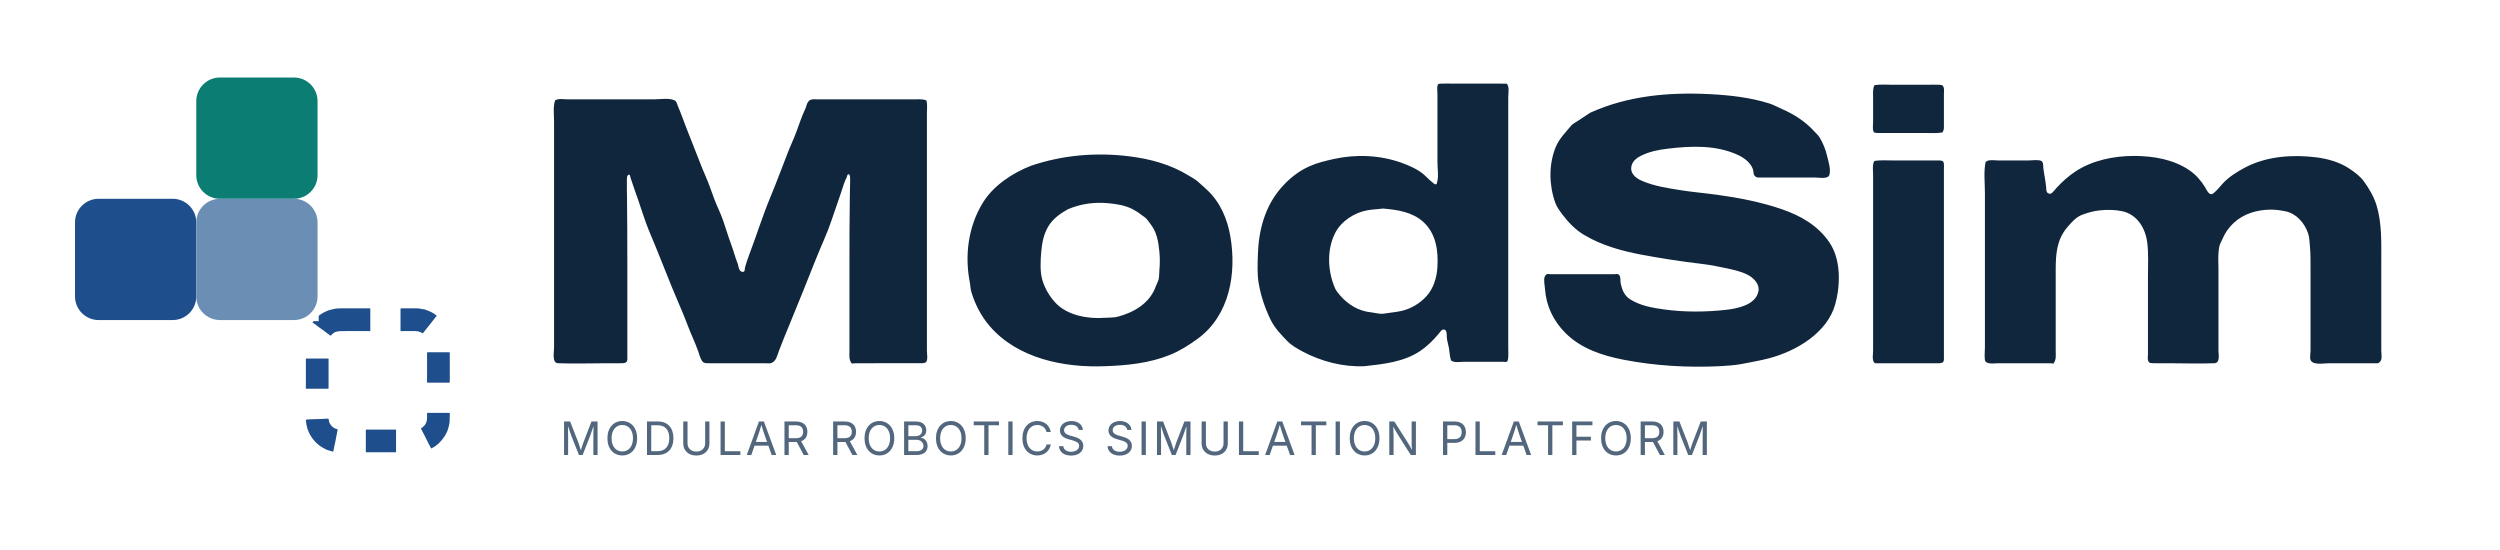
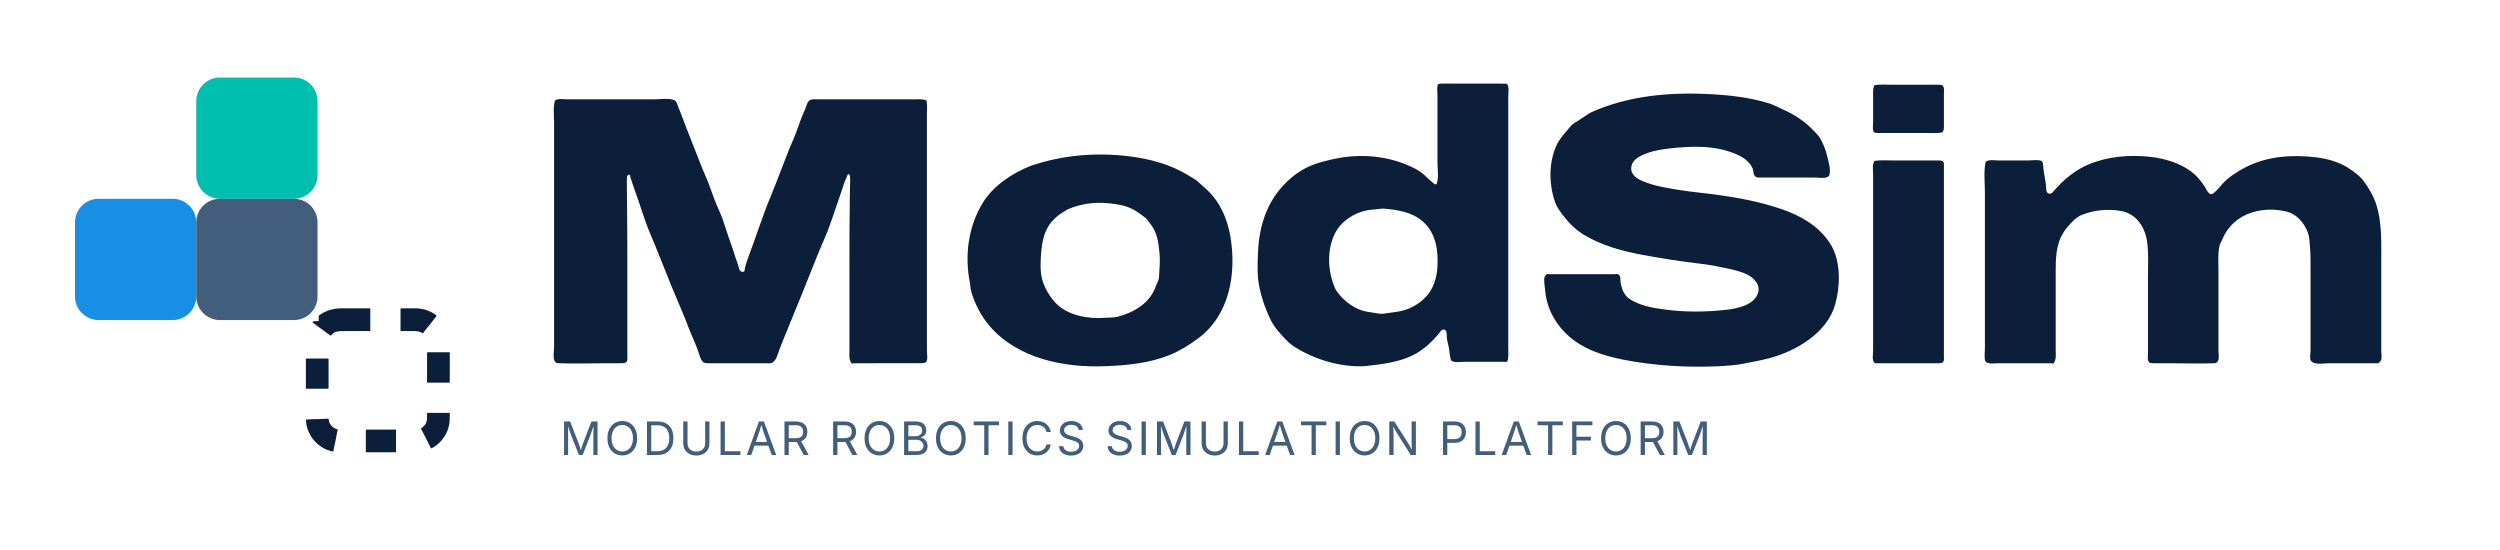
<svg xmlns="http://www.w3.org/2000/svg" width="1000" height="220" viewBox="0 0 1000 220" role="img">
  <g transform="translate(30 31) scale(0.197) translate(-142.75 -142.75)">
-     <rect x="389" y="142.75" width="246.25" height="246.25" rx="48" fill="#0B7D73" />
-     <rect x="142.75" y="389" width="246.25" height="246.25" rx="48" fill="#1E4E8C" />
-     <rect x="389" y="389" width="246.25" height="246.25" rx="48" fill="#6B8FB4" />
-     <path fill="#1E4E8C" fill-rule="evenodd" d="M 662 667.051 C 660.814 666.035 659.285 665.284 658 664.368 C 655.647 662.69 653.43 660.847 651 659.272 C 650.285 658.809 649.692 658.128 649 657.628 C 644.681 654.505 640.435 651.255 636 648.312 C 635.286 647.838 634.704 647.141 634 646.653 C 631.621 645.004 629.311 643.312 627 641.575 C 626.69 641.342 625.156 640.353 625.069 640 C 624.935 639.464 626.474 637.693 627 637.525 C 627.103 637.492 628.896 637.5 629 637.5 C 631 637.5 633 637.5 635 637.5 C 635.655 637.5 637.202 637.894 637.5 637 C 637.711 636.368 637.5 635.667 637.5 635 C 637.5 633 637.5 631 637.5 629 C 637.5 628.972 637.498 627.028 637.506 627 C 637.677 626.44 638.583 625.853 639 625.505 C 639.976 624.69 640.93 624.022 642 623.349 C 645.541 621.12 649.095 618.941 653 617.469 C 654.364 616.954 655.647 616.139 657 615.662 C 658.629 615.089 660.344 614.786 662 614.319 C 665.606 613.303 669.259 612.484 673 611.97 C 678.272 611.246 683.693 611.5 689 611.5 C 697 611.5 705 611.5 713 611.5 C 720.333 611.5 727.667 611.5 735 611.5 C 736.667 611.5 738.333 611.5 740 611.5 C 740.865 611.5 741.705 611.353 742.352 612 C 742.352 623.667 742.352 635.333 742.352 647 C 742.352 649.667 742.352 652.333 742.352 655 C 742.352 655.581 742.7 657.124 742 657.471 C 740.713 658.11 738.403 657.671 737 657.671 C 732.667 657.671 728.333 657.671 724 657.671 C 713.667 657.671 703.333 657.671 693 657.671 C 685.557 657.671 678.103 657.179 671 659.64 C 669.449 660.177 668.328 661.464 667 662.342 C 665.83 663.115 666.086 662.801 665 663.706 C 664.289 664.298 663.782 665.27 663.229 666 C 662.904 666.428 662.372 666.679 662 667.051 Z M 849 662.291 C 847.842 661.916 847.052 661.143 846 660.648 C 844.428 659.909 842.698 659.041 841 658.621 C 834.538 657.024 827.613 657.671 821 657.671 C 817 657.671 813 657.671 809 657.671 C 807.532 657.671 805.341 658.083 804 657.383 C 803.514 657.13 803.713 656.331 803.713 656 C 803.713 654.333 803.713 652.667 803.713 651 C 803.713 644.333 803.713 637.667 803.713 631 C 803.713 626.333 803.713 621.667 803.713 617 C 803.713 615.667 803.709 614.333 803.713 613 C 803.717 611.871 803.485 612.234 804 611.719 C 805.936 611.295 808.02 611.5 810 611.5 C 813.667 611.5 817.333 611.5 821 611.5 C 825 611.5 829 611.5 833 611.5 C 835.634 611.5 838.383 611.394 841 611.728 C 844.016 612.113 847.031 612.629 850 613.25 C 851.007 613.461 852.015 613.469 853 613.796 C 856.034 614.806 859.037 615.938 862 617.135 C 865.176 618.418 867.999 620.235 871 621.816 C 871.72 622.196 872.311 622.862 873 623.281 C 874.059 623.925 874.985 624.634 876 625.352 C 876.323 625.581 876.833 625.639 876.995 626 C 877.245 626.557 876.224 627.791 876 628.092 C 874.251 630.438 872.4 632.76 870.521 635 C 868.356 637.581 866.351 640.31 864.321 643 C 861.231 647.097 857.758 650.907 854.66 655 C 853.386 656.683 851.941 658.292 850.711 660 C 850.142 660.789 849.696 661.595 849 662.291 Z M 903 762.338 C 892.667 762.338 882.333 762.338 872 762.338 C 869 762.338 866 762.338 863 762.338 C 861.439 762.338 859.516 762.637 858 762.216 C 857.273 762.014 857.587 759.53 857.587 759 C 857.587 755.333 857.587 751.667 857.587 748 C 857.587 736.333 857.587 724.667 857.587 713 C 857.587 710 857.587 707 857.587 704 C 857.587 703.081 857.291 701.493 858 700.784 C 861.915 700.308 866.055 700.662 870 700.662 C 877.667 700.662 885.333 700.662 893 700.662 C 895.667 700.662 898.333 700.662 901 700.662 C 901.583 700.662 903.118 700.321 903.484 701 C 904.054 702.056 903.722 703.846 903.722 705 C 903.722 708 903.722 711 903.722 714 C 903.722 725.333 903.722 736.667 903.722 748 C 903.722 751.667 903.722 755.333 903.722 759 C 903.722 760.149 904.049 761.606 903 762.338 Z M 657 774.671 C 646.333 774.671 635.667 774.671 625 774.671 C 622 774.671 619 774.671 616 774.671 C 615 774.671 614 774.671 613 774.671 C 612.667 774.671 612.304 774.807 612 774.671 C 611.034 774.239 611.5 771.813 611.5 771 C 611.5 767.667 611.5 764.333 611.5 761 C 611.5 749.333 611.5 737.667 611.5 726 C 611.5 723 611.5 720 611.5 717 C 611.5 715.702 611.208 714.392 612 713.329 C 622.667 713.329 633.333 713.329 644 713.329 C 647 713.329 650 713.329 653 713.329 C 654 713.329 655 713.329 656 713.329 C 656.333 713.329 656.693 713.199 657 713.329 C 658.084 713.786 657.593 716.099 657.593 717 C 657.593 720.333 657.593 723.667 657.593 727 C 657.593 738.667 657.593 750.333 657.593 762 C 657.593 765 657.593 768 657.593 771 C 657.593 772.348 657.917 773.632 657 774.671 Z M 868 895.044 C 867.902 895.095 866.18 896.032 866 895.97 C 865.634 895.844 865.575 895.323 865.362 895 C 864.527 893.732 863.947 892.371 863.324 891 C 862.854 889.967 862.08 889.038 861.614 888 C 859.94 884.272 857.887 880.731 856.173 877 C 853.847 871.934 850.969 867.023 848.474 862 C 847.807 860.658 847.095 859.346 846.443 858 C 846.146 857.388 845.574 856.68 845.447 856 C 845.138 854.361 847.429 853.87 848.442 853 C 851.141 850.68 853.642 848.282 855.135 845 C 856.919 841.079 857.587 837.303 857.587 833 C 857.587 831 857.587 829 857.587 827 C 857.587 826.013 857.46 824.955 857.784 824 C 857.978 823.428 859.594 823.662 860 823.662 C 863 823.662 866 823.662 869 823.662 C 880.333 823.662 891.667 823.662 903 823.662 C 904.193 824.495 903.722 826.691 903.722 828 C 903.722 832.675 903.619 837.331 903.379 842 C 903.219 845.088 902.279 847.993 901.662 851 C 900.23 857.983 897.167 864.89 893.436 871 C 892.364 872.755 890.834 874.262 889.745 876 C 888.328 878.262 886.521 880.057 884.688 882 C 883.763 882.981 882.888 884.099 881.888 885 C 879.382 887.259 876.756 889.548 874 891.481 C 873.067 892.136 871.995 892.828 871 893.352 C 870.051 893.852 868.803 894.304 868 895.044 Z M 667 902.319 C 665.042 902.244 662.861 901.423 661 900.82 C 659.353 900.287 657.643 899.949 656 899.404 C 654.335 898.852 652.611 898.053 651 897.362 C 650.62 897.199 650.374 896.806 650 896.631 C 634.878 889.523 622.245 875.562 616.281 860 C 615.773 858.675 615.149 857.357 614.707 856 C 614.066 854.032 613.802 851.99 613.281 850 C 613.071 849.199 612.821 848.849 612.667 848 C 612.428 846.676 612.404 845.327 612.15 844 C 611.897 842.672 611.756 841.351 611.667 840 C 611.598 838.948 611.369 838.259 612 837.386 C 621.936 836.257 632.026 836.696 642 836.157 C 645.669 835.958 649.326 835.715 653 835.607 C 654.14 835.574 655.909 835.202 657 835.512 C 658.076 835.817 657.925 838.035 658.135 839 C 658.507 840.706 658.881 842.385 659.553 844 C 660.294 845.779 661.564 847.422 662.681 849 C 664.019 850.891 666.081 852.466 668 853.676 C 668.776 854.166 667.936 853.902 669 854.456 C 670.138 855.048 671.401 855.391 672.525 856 C 673.353 856.449 676.125 856.52 676.125 858 C 676.125 858.557 675.688 859.455 675.603 860 C 675.134 863.025 674.518 866.028 673.8 869 C 673.167 871.618 672.836 874.35 672.358 877 C 671.756 880.342 670.961 883.651 670.362 887 C 670.179 888.026 669.777 888.968 669.614 890 C 669.134 893.023 668.54 896.03 667.816 899 C 667.571 900.005 667.744 901.576 667 902.319 Z M 794 903.671 C 780 903.671 766 903.671 752 903.671 C 747.667 903.671 743.333 903.671 739 903.671 C 737.667 903.671 736.333 903.671 735 903.671 C 734.667 903.671 734.311 903.791 734 903.671 C 732.842 903.224 733.267 901.928 733.267 901 C 733.267 898.333 733.261 895.667 733.261 893 C 733.261 885.333 733.261 877.667 733.261 870 C 733.261 867.667 733.261 865.333 733.261 863 C 733.261 861.329 733.107 859.627 733.508 858 C 734.441 857.36 735.888 857.662 737 857.662 C 740 857.662 743 857.662 746 857.662 C 757.667 857.662 769.333 857.662 781 857.662 C 784.333 857.662 787.667 857.662 791 857.662 C 791.682 857.662 794.071 857.248 794.434 858 C 794.845 858.854 794.644 860.09 794.644 861 C 794.644 863.333 794.644 865.667 794.644 868 C 794.644 876.333 794.644 884.667 794.644 893 C 794.644 895.333 794.644 897.667 794.644 900 C 794.644 901.38 794.986 902.644 794 903.671 Z" />
+     <rect x="389" y="142.75" width="246.25" height="246.25" rx="48" fill="#00BFAF" />
+     <rect x="142.75" y="389" width="246.25" height="246.25" rx="48" fill="#188FE5" />
+     <rect x="389" y="389" width="246.25" height="246.25" rx="48" fill="#425E7C" />
+     <path fill="#0B1E3A" fill-rule="evenodd" d="M 662 667.051 C 660.814 666.035 659.285 665.284 658 664.368 C 655.647 662.69 653.43 660.847 651 659.272 C 650.285 658.809 649.692 658.128 649 657.628 C 644.681 654.505 640.435 651.255 636 648.312 C 635.286 647.838 634.704 647.141 634 646.653 C 631.621 645.004 629.311 643.312 627 641.575 C 626.69 641.342 625.156 640.353 625.069 640 C 624.935 639.464 626.474 637.693 627 637.525 C 627.103 637.492 628.896 637.5 629 637.5 C 631 637.5 633 637.5 635 637.5 C 635.655 637.5 637.202 637.894 637.5 637 C 637.711 636.368 637.5 635.667 637.5 635 C 637.5 633 637.5 631 637.5 629 C 637.5 628.972 637.498 627.028 637.506 627 C 637.677 626.44 638.583 625.853 639 625.505 C 639.976 624.69 640.93 624.022 642 623.349 C 645.541 621.12 649.095 618.941 653 617.469 C 654.364 616.954 655.647 616.139 657 615.662 C 658.629 615.089 660.344 614.786 662 614.319 C 665.606 613.303 669.259 612.484 673 611.97 C 678.272 611.246 683.693 611.5 689 611.5 C 697 611.5 705 611.5 713 611.5 C 720.333 611.5 727.667 611.5 735 611.5 C 736.667 611.5 738.333 611.5 740 611.5 C 740.865 611.5 741.705 611.353 742.352 612 C 742.352 623.667 742.352 635.333 742.352 647 C 742.352 649.667 742.352 652.333 742.352 655 C 742.352 655.581 742.7 657.124 742 657.471 C 740.713 658.11 738.403 657.671 737 657.671 C 732.667 657.671 728.333 657.671 724 657.671 C 713.667 657.671 703.333 657.671 693 657.671 C 685.557 657.671 678.103 657.179 671 659.64 C 669.449 660.177 668.328 661.464 667 662.342 C 665.83 663.115 666.086 662.801 665 663.706 C 664.289 664.298 663.782 665.27 663.229 666 C 662.904 666.428 662.372 666.679 662 667.051 Z M 849 662.291 C 847.842 661.916 847.052 661.143 846 660.648 C 844.428 659.909 842.698 659.041 841 658.621 C 834.538 657.024 827.613 657.671 821 657.671 C 817 657.671 813 657.671 809 657.671 C 807.532 657.671 805.341 658.083 804 657.383 C 803.514 657.13 803.713 656.331 803.713 656 C 803.713 654.333 803.713 652.667 803.713 651 C 803.713 644.333 803.713 637.667 803.713 631 C 803.713 626.333 803.713 621.667 803.713 617 C 803.713 615.667 803.709 614.333 803.713 613 C 803.717 611.871 803.485 612.234 804 611.719 C 805.936 611.295 808.02 611.5 810 611.5 C 813.667 611.5 817.333 611.5 821 611.5 C 825 611.5 829 611.5 833 611.5 C 835.634 611.5 838.383 611.394 841 611.728 C 844.016 612.113 847.031 612.629 850 613.25 C 851.007 613.461 852.015 613.469 853 613.796 C 856.034 614.806 859.037 615.938 862 617.135 C 865.176 618.418 867.999 620.235 871 621.816 C 871.72 622.196 872.311 622.862 873 623.281 C 874.059 623.925 874.985 624.634 876 625.352 C 876.323 625.581 876.833 625.639 876.995 626 C 877.245 626.557 876.224 627.791 876 628.092 C 874.251 630.438 872.4 632.76 870.521 635 C 868.356 637.581 866.351 640.31 864.321 643 C 861.231 647.097 857.758 650.907 854.66 655 C 853.386 656.683 851.941 658.292 850.711 660 C 850.142 660.789 849.696 661.595 849 662.291 Z M 903 762.338 C 892.667 762.338 882.333 762.338 872 762.338 C 869 762.338 866 762.338 863 762.338 C 861.439 762.338 859.516 762.637 858 762.216 C 857.273 762.014 857.587 759.53 857.587 759 C 857.587 755.333 857.587 751.667 857.587 748 C 857.587 736.333 857.587 724.667 857.587 713 C 857.587 710 857.587 707 857.587 704 C 857.587 703.081 857.291 701.493 858 700.784 C 861.915 700.308 866.055 700.662 870 700.662 C 877.667 700.662 885.333 700.662 893 700.662 C 895.667 700.662 898.333 700.662 901 700.662 C 901.583 700.662 903.118 700.321 903.484 701 C 904.054 702.056 903.722 703.846 903.722 705 C 903.722 708 903.722 711 903.722 714 C 903.722 725.333 903.722 736.667 903.722 748 C 903.722 751.667 903.722 755.333 903.722 759 C 903.722 760.149 904.049 761.606 903 762.338 Z M 657 774.671 C 646.333 774.671 635.667 774.671 625 774.671 C 622 774.671 619 774.671 616 774.671 C 615 774.671 614 774.671 613 774.671 C 612.667 774.671 612.304 774.807 612 774.671 C 611.034 774.239 611.5 771.813 611.5 771 C 611.5 767.667 611.5 764.333 611.5 761 C 611.5 749.333 611.5 737.667 611.5 726 C 611.5 723 611.5 720 611.5 717 C 611.5 715.702 611.208 714.392 612 713.329 C 622.667 713.329 633.333 713.329 644 713.329 C 647 713.329 650 713.329 653 713.329 C 654 713.329 655 713.329 656 713.329 C 656.333 713.329 656.693 713.199 657 713.329 C 658.084 713.786 657.593 716.099 657.593 717 C 657.593 720.333 657.593 723.667 657.593 727 C 657.593 738.667 657.593 750.333 657.593 762 C 657.593 765 657.593 768 657.593 771 C 657.593 772.348 657.917 773.632 657 774.671 Z M 868 895.044 C 867.902 895.095 866.18 896.032 866 895.97 C 865.634 895.844 865.575 895.323 865.362 895 C 864.527 893.732 863.947 892.371 863.324 891 C 862.854 889.967 862.08 889.038 861.614 888 C 859.94 884.272 857.887 880.731 856.173 877 C 853.847 871.934 850.969 867.023 848.474 862 C 847.807 860.658 847.095 859.346 846.443 858 C 846.146 857.388 845.574 856.68 845.447 856 C 845.138 854.361 847.429 853.87 848.442 853 C 851.141 850.68 853.642 848.282 855.135 845 C 856.919 841.079 857.587 837.303 857.587 833 C 857.587 831 857.587 829 857.587 827 C 857.587 826.013 857.46 824.955 857.784 824 C 857.978 823.428 859.594 823.662 860 823.662 C 863 823.662 866 823.662 869 823.662 C 880.333 823.662 891.667 823.662 903 823.662 C 904.193 824.495 903.722 826.691 903.722 828 C 903.722 832.675 903.619 837.331 903.379 842 C 903.219 845.088 902.279 847.993 901.662 851 C 900.23 857.983 897.167 864.89 893.436 871 C 892.364 872.755 890.834 874.262 889.745 876 C 888.328 878.262 886.521 880.057 884.688 882 C 883.763 882.981 882.888 884.099 881.888 885 C 879.382 887.259 876.756 889.548 874 891.481 C 873.067 892.136 871.995 892.828 871 893.352 C 870.051 893.852 868.803 894.304 868 895.044 Z M 667 902.319 C 665.042 902.244 662.861 901.423 661 900.82 C 659.353 900.287 657.643 899.949 656 899.404 C 654.335 898.852 652.611 898.053 651 897.362 C 650.62 897.199 650.374 896.806 650 896.631 C 634.878 889.523 622.245 875.562 616.281 860 C 615.773 858.675 615.149 857.357 614.707 856 C 614.066 854.032 613.802 851.99 613.281 850 C 613.071 849.199 612.821 848.849 612.667 848 C 612.428 846.676 612.404 845.327 612.15 844 C 611.897 842.672 611.756 841.351 611.667 840 C 611.598 838.948 611.369 838.259 612 837.386 C 621.936 836.257 632.026 836.696 642 836.157 C 645.669 835.958 649.326 835.715 653 835.607 C 654.14 835.574 655.909 835.202 657 835.512 C 658.076 835.817 657.925 838.035 658.135 839 C 658.507 840.706 658.881 842.385 659.553 844 C 660.294 845.779 661.564 847.422 662.681 849 C 664.019 850.891 666.081 852.466 668 853.676 C 668.776 854.166 667.936 853.902 669 854.456 C 670.138 855.048 671.401 855.391 672.525 856 C 673.353 856.449 676.125 856.52 676.125 858 C 676.125 858.557 675.688 859.455 675.603 860 C 675.134 863.025 674.518 866.028 673.8 869 C 673.167 871.618 672.836 874.35 672.358 877 C 671.756 880.342 670.961 883.651 670.362 887 C 670.179 888.026 669.777 888.968 669.614 890 C 669.134 893.023 668.54 896.03 667.816 899 C 667.571 900.005 667.744 901.576 667 902.319 Z M 794 903.671 C 780 903.671 766 903.671 752 903.671 C 747.667 903.671 743.333 903.671 739 903.671 C 737.667 903.671 736.333 903.671 735 903.671 C 734.667 903.671 734.311 903.791 734 903.671 C 732.842 903.224 733.267 901.928 733.267 901 C 733.267 898.333 733.261 895.667 733.261 893 C 733.261 885.333 733.261 877.667 733.261 870 C 733.261 867.667 733.261 865.333 733.261 863 C 733.261 861.329 733.107 859.627 733.508 858 C 734.441 857.36 735.888 857.662 737 857.662 C 740 857.662 743 857.662 746 857.662 C 757.667 857.662 769.333 857.662 781 857.662 C 784.333 857.662 787.667 857.662 791 857.662 C 791.682 857.662 794.071 857.248 794.434 858 C 794.845 858.854 794.644 860.09 794.644 861 C 794.644 863.333 794.644 865.667 794.644 868 C 794.644 876.333 794.644 884.667 794.644 893 C 794.644 895.333 794.644 897.667 794.644 900 C 794.644 901.38 794.986 902.644 794 903.671 Z" />
  </g>
  <g transform="translate(222 34) scale(1.236)">
-     <path fill="#10263C" fill-rule="evenodd" d="M 262 91.002 C 255.184 91.332 247.999 89.477 242 86.283 C 240.259 85.356 238.396 84.308 237 82.88 C 235.023 80.857 232.853 78.571 231.604 76 C 229.738 72.158 228.413 68.238 227.704 64 C 227.219 61.104 227.382 57.925 227.467 55 C 227.7 47.066 229.692 39.371 235 33.274 C 237.531 30.367 240.471 27.978 244 26.369 C 246.581 25.193 249.249 24.573 252 23.956 C 259.22 22.335 267.011 22.675 274 25.185 C 276.485 26.078 279.183 27.265 281.207 29 C 282.151 29.809 283.01 30.805 284 31.549 C 284.312 31.784 284.609 32.161 285 32.161 C 285.433 32.161 285.493 31.424 285.583 31 C 285.965 29.187 285.583 26.859 285.583 25 C 285.583 19.333 285.583 13.667 285.583 8 C 285.583 6.333 285.583 4.667 285.583 3 C 285.583 2.11 285.384 0.858 285.651 0 C 285.814 -0.523 286.715 -0.431 287 -0.446 C 288.324 -0.516 289.673 -0.446 291 -0.446 C 296.666 -0.446 302.334 -0.483 308 -0.438 C 308.948 0.504 308.494 2.709 308.494 4 C 308.494 8.333 308.494 12.667 308.494 17 C 308.494 34.667 308.469 52.333 308.494 70 C 308.501 75 308.494 80 308.494 85 C 308.494 85.989 308.567 87.013 308.503 88 C 308.487 88.234 308.445 89.386 308 89.575 C 307.693 89.706 307.333 89.58 307 89.581 C 306 89.583 305 89.581 304 89.581 C 300.667 89.581 297.333 89.581 294 89.581 C 293.116 89.581 291.854 89.792 291 89.581 C 290.61 89.484 290.071 89.381 289.942 89 C 289.498 87.688 289.529 86.351 289.276 85 C 289.087 83.986 288.77 83.028 288.64 82 C 288.564 81.397 288.731 79.565 288 79.226 C 287.042 78.782 286.46 79.937 286 80.487 C 284.233 82.599 282.292 84.539 280 86.079 C 274.731 89.62 268.15 90.329 262 91.002 Z M 449 15.354 C 447.042 15.693 444.986 15.527 443 15.527 C 439.667 15.527 436.333 15.527 433 15.527 C 431.667 15.527 430.333 15.527 429 15.527 C 428.528 15.527 427.456 15.575 427 15.383 C 426.232 15.059 426.571 12.618 426.571 12 C 426.571 9.333 426.571 6.667 426.571 4 C 426.571 2.591 426.41 1.353 427 0.057 C 428.953 -0.265 431.024 -0.079 433 -0.079 C 436.667 -0.079 440.333 -0.079 444 -0.079 C 445.327 -0.079 446.675 -0.147 448 -0.079 C 448.007 -0.079 448.96 0.054 449 0.096 C 449.751 0.887 449.484 2.028 449.484 3 C 449.484 5 449.484 7 449.484 9 C 449.484 10.333 449.484 11.667 449.484 13 C 449.484 13.859 449.545 14.643 449 15.354 Z M 377 91.002 C 366.676 91.503 356.135 90.897 346 88.945 C 339.071 87.611 332.091 85.364 327 80.261 C 323.124 76.377 320.763 71.509 320.386 66 C 320.314 64.934 319.869 63.002 320.31 62 C 320.449 61.684 320.686 61.371 321 61.226 C 321.303 61.086 321.667 61.221 322 61.22 C 323.333 61.216 324.667 61.22 326 61.22 C 330.333 61.22 334.667 61.22 339 61.22 C 340.333 61.22 341.667 61.22 343 61.22 C 343.333 61.22 343.698 61.08 344 61.22 C 345.05 61.707 344.688 63.112 344.86 64 C 345.288 66.203 345.996 68.148 348 69.394 C 351.332 71.467 355.188 72.12 359 72.644 C 365.568 73.547 372.421 73.491 379 72.758 C 382.612 72.356 388.357 71.237 389.412 67 C 390.027 64.53 387.973 62.452 386 61.434 C 383.765 60.28 381.431 59.819 379 59.283 C 376.36 58.7 373.686 58.191 371 57.878 C 364.613 57.132 358.316 56.154 352 54.984 C 345.405 53.762 338.799 51.964 333 48.489 C 330.217 46.821 328.032 44.549 326.091 42 C 325.162 40.781 324.182 39.456 323.674 38 C 321.667 32.252 321.556 25.652 323.891 20 C 324.984 17.354 327.182 15.165 329 13.011 C 329.414 12.52 330.431 12.014 331 11.63 C 332.325 10.735 333.674 9.875 335 8.983 C 347.246 3.425 360.687 2.26 374 2.973 C 380.465 3.32 386.806 4.04 393 5.979 C 394.359 6.405 395.693 7.165 397 7.736 C 401.025 9.494 404.558 11.748 407.53 15 C 408.104 15.628 408.837 16.268 409.272 17 C 410.408 18.911 411.194 20.844 411.694 23 C 412.117 24.823 412.916 27.118 412.455 29 C 412.073 30.558 409.193 29.956 408 29.956 C 403.667 29.956 399.333 29.956 395 29.956 C 393.667 29.956 392.333 29.956 391 29.956 C 390.875 29.956 389.123 29.97 389 29.915 C 387.487 29.237 388.093 28.26 387.577 27 C 386.782 25.057 384.84 23.592 383 22.721 C 375.878 19.347 367.636 19.691 360 20.622 C 356.92 20.997 354.029 21.582 351.255 23 C 350.017 23.633 348.825 24.602 348.43 26 C 347.722 28.51 349.691 30.117 351.733 31 C 355.682 32.709 359.793 33.312 364 33.998 C 367.978 34.647 372.008 34.965 376 35.515 C 383.081 36.49 390.239 37.859 397 40.186 C 403.171 42.311 408.759 45.49 412.472 51 C 414.639 54.215 415.421 58.184 415.481 62 C 415.529 65.02 415.114 68.092 414.301 71 C 411.72 80.232 401.681 86.112 393 88.413 C 390.034 89.2 387.005 89.699 384 90.296 C 381.701 90.752 379.331 90.815 377 91.002 Z M 119 90.04 C 113.333 90.059 107.667 90.044 102 90.044 C 100.333 90.044 98.667 90.044 97 90.044 C 96.646 90.044 96.137 90.293 95.938 90 C 95.056 88.7 95.291 87.529 95.291 86 C 95.291 84.333 95.291 82.667 95.291 81 C 95.291 73.667 95.291 66.333 95.291 59 C 95.291 51.332 95.28 43.666 95.415 36 C 95.444 34.334 95.5 32.667 95.514 31 C 95.517 30.73 95.626 28.866 95 28.866 C 94.564 28.866 94.541 29.61 94.347 30 C 94.025 30.645 93.715 31.312 93.497 32 C 92.222 36.029 90.758 39.994 89.421 44 C 88.059 48.081 86.161 52.002 84.571 56 C 81.647 63.35 78.714 70.694 75.69 78 C 74.594 80.65 73.498 83.319 72.487 86 C 71.903 87.547 71.64 89.317 70 89.99 C 69.569 90.167 68.427 90.044 68 90.044 C 67 90.044 66 90.044 65 90.044 C 61 90.044 57 90.044 53 90.044 C 52 90.044 51 90.044 50 90.044 C 49.436 90.044 48.519 90.107 48 89.738 C 47.155 89.138 46.618 86.938 46.281 86 C 45.308 83.292 44.037 80.699 43.027 78 C 41.388 73.619 39.411 69.336 37.654 65 C 35.358 59.331 33.152 53.627 30.767 48 C 28.827 43.422 27.519 38.64 25.789 34 C 25.295 32.677 24.937 31.32 24.434 30 C 24.308 29.667 24.356 29.023 24 29.023 C 23.121 29.023 23.271 30.627 23.264 31 C 23.234 32.667 23.278 34.333 23.297 36 C 23.38 43.001 23.408 49.999 23.408 57 C 23.408 65.333 23.408 73.667 23.408 82 C 23.408 84 23.408 86 23.408 88 C 23.408 88.621 23.572 89.251 23 89.718 C 22.508 90.12 21.544 90.044 21 90.044 C 19.667 90.044 18.333 90.044 17 90.044 C 11.68 90.044 6.316 90.245 1 90.044 C -1.079 89.965 -0.301 86.318 -0.301 85 C -0.301 80 -0.301 75 -0.301 70 C -0.301 55 -0.301 40 -0.301 25 C -0.301 20.667 -0.301 16.333 -0.301 12 C -0.301 9.762 -0.667 7.176 0 5.037 C 0.912 4.252 2.897 4.644 4 4.644 C 8 4.644 12 4.644 16 4.644 C 21.333 4.644 26.667 4.644 32 4.644 C 34.013 4.644 36.932 4.105 38.76 5 C 39.369 5.298 39.613 6.453 39.847 7 C 40.831 9.301 41.633 11.673 42.557 14 C 44.276 18.326 45.942 22.672 47.668 27 C 48.464 28.994 49.426 30.972 50.126 33 C 50.978 35.468 51.919 37.985 53 40.359 C 53.97 42.488 54.757 44.763 55.449 47 C 56.384 50.022 57.584 52.958 58.459 56 C 58.659 56.696 58.995 57.312 59.196 58 C 59.465 58.923 59.539 60.683 61 60.462 C 61.509 60.385 61.364 59.497 61.502 59 C 61.866 57.684 62.341 56.272 62.824 55 C 65.218 48.694 67.219 42.237 69.818 36 C 71.882 31.047 73.706 25.995 75.689 21 C 76.482 19.003 77.45 17.024 78.171 15 C 79.039 12.562 79.906 10.053 81 7.711 C 81.369 6.921 81.44 6.033 82 5.341 C 82.77 4.388 83.922 4.644 85 4.644 C 87 4.644 89 4.644 91 4.644 C 97.667 4.644 104.333 4.644 111 4.644 C 112.667 4.644 114.333 4.644 116 4.644 C 117.342 4.644 118.709 4.489 120 4.916 C 120.361 5.036 120.304 5.624 120.359 6 C 120.499 6.943 120.359 8.046 120.359 9 C 120.359 13.667 120.359 18.333 120.359 23 C 120.359 40 120.359 57 120.359 74 C 120.359 78 120.359 82 120.359 86 C 120.359 86.901 120.786 89.083 120 89.752 C 119.881 89.854 119.294 89.976 119 90.04 Z M 178 91.002 C 164.756 91.556 149.657 88.51 140.656 78 C 137.878 74.756 135.991 71.053 134.744 67 C 134.445 66.026 134.462 64.993 134.267 64 C 132.514 55.097 133.733 45.756 138.523 38 C 141.905 32.523 148.124 28.448 154 26.151 C 164.343 22.638 175.182 21.745 186 23.098 C 192.646 23.929 199.279 25.73 205 29.272 C 205.995 29.888 207.11 30.454 208 31.22 C 209.019 32.096 210.011 33.016 211 33.927 C 215.271 37.858 217.613 43.425 218.567 49 C 220.601 60.887 218.381 74.528 208 82.109 C 205.19 84.161 202.237 86.036 199 87.349 C 192.383 90.032 185.078 90.769 178 91.002 Z M 590 90.044 C 584.667 90.044 579.333 90.044 574 90.044 C 572.493 90.044 568.941 90.785 568.136 89 C 567.847 88.361 568.136 86.711 568.136 86 C 568.136 83.667 568.136 81.333 568.136 79 C 568.136 76 568.136 73 568.136 70 C 568.136 68 568.136 66 568.136 64 C 568.136 62.667 568.136 61.333 568.136 60 C 568.136 57.321 568.173 54.667 567.918 52 C 567.791 50.676 567.782 49.271 567.343 48 C 566.189 44.654 563.61 41.61 560 40.869 C 558.4 40.54 556.636 40.304 555 40.335 C 552.987 40.374 550.908 40.681 549 41.303 C 544.677 42.714 541.312 45.756 539.553 50 C 539.33 50.538 538.827 51.405 538.683 52 C 538.074 54.513 538.338 57.434 538.338 60 C 538.338 64.667 538.338 69.333 538.338 74 C 538.338 78 538.338 82 538.338 86 C 538.338 87.195 538.951 89.969 537 90.044 C 532.017 90.235 526.987 90.044 522 90.044 C 520.667 90.044 519.333 90.044 518 90.044 C 517.681 90.044 516.347 90.107 516 89.826 C 515.208 89.182 515.52 87.859 515.52 87 C 515.52 84.333 515.52 81.667 515.52 79 C 515.52 73.333 515.52 67.667 515.52 62 C 515.52 58.355 515.744 54.625 515.288 51 C 514.694 46.277 511.969 41.775 507 40.811 C 504.649 40.355 502.368 40.317 500 40.564 C 497.969 40.776 496.134 41.281 494.221 42 C 492.26 42.737 490.762 44.461 489.447 46 C 485.94 50.109 485.664 54.79 485.664 60 C 485.664 63 485.664 66 485.664 69 C 485.664 71.667 485.664 74.333 485.664 77 C 485.664 80 485.664 83 485.664 86 C 485.664 87.505 485.887 88.698 485.058 90 C 484.869 90.298 484.353 90.044 484 90.044 C 482.667 90.044 481.333 90.044 480 90.044 C 475.667 90.044 471.333 90.044 467 90.044 C 466.028 90.044 463.009 90.568 462.756 89 C 462.553 87.746 462.756 86.273 462.756 85 C 462.756 82.333 462.756 79.667 462.756 77 C 462.756 69 462.756 61 462.756 53 C 462.756 47 462.756 41 462.756 35 C 462.756 31.767 462.32 28.169 462.956 25 C 463.593 23.989 466.021 24.413 467 24.413 C 470.333 24.413 473.667 24.413 477 24.413 C 478.152 24.413 479.921 24.091 481 24.563 C 481.708 24.872 481.607 26.422 481.679 27 C 481.929 29.015 482.386 30.967 482.561 33 C 482.666 34.219 482.539 35.188 484 35.188 C 484.428 35.188 485.721 33.524 486 33.22 C 487.832 31.23 489.746 29.532 492 28.023 C 497.446 24.377 504.534 22.945 511 22.956 C 517.24 22.968 523.775 24.04 529 27.645 C 531.054 29.062 532.709 30.96 534 33.064 C 534.357 33.646 535.053 35.329 536 35.329 C 536.377 35.329 536.713 35.046 537 34.801 C 537.964 33.977 538.765 32.937 539.615 32 C 541.63 29.78 544.365 28.061 547 26.68 C 553.991 23.016 562.29 22.462 570 23.411 C 573.784 23.877 577.842 25.055 581 27.265 C 582.522 28.33 584.133 29.496 585.256 31 C 587.043 33.392 588.643 36.133 589.512 39 C 591.259 44.763 591.03 51.036 591.03 57 C 591.03 62.667 591.03 68.333 591.03 74 C 591.03 78 591.03 82 591.03 86 C 591.03 87.419 591.603 89.264 590 90.044 Z M 448 90.044 C 442.667 90.044 437.333 90.044 432 90.044 C 430.669 90.044 429.33 90.087 428 90.044 C 427.663 90.033 427.247 90.126 427 89.897 C 426.149 89.11 426.571 87.021 426.571 86 C 426.571 82.333 426.571 78.667 426.571 75 C 426.571 63 426.571 51 426.571 39 C 426.571 35.667 426.571 32.333 426.571 29 C 426.571 27.613 426.237 25.78 427 24.561 C 428.969 24.269 431.011 24.413 433 24.413 C 436.333 24.413 439.667 24.413 443 24.413 C 444.333 24.413 445.667 24.413 447 24.413 C 447.541 24.413 448.482 24.355 449 24.589 C 449.683 24.898 449.484 26.463 449.484 27 C 449.484 29.333 449.484 31.667 449.484 34 C 449.484 43.667 449.484 53.333 449.484 63 C 449.484 70 449.484 77 449.484 84 C 449.484 85.333 449.484 86.667 449.484 88 C 449.484 88.713 449.646 89.323 449 89.868 C 448.952 89.908 448.216 90.012 448 90.044 Z M 182.076 75 C 187.494 73.555 192.58 70.573 194.496 65 C 194.685 64.452 195.175 63.579 195.325 63 C 195.57 62.049 195.511 60.974 195.591 60 C 195.759 57.956 195.799 56.044 195.599 54 C 195.279 50.722 194.81 47.676 192.725 45 C 192.296 44.449 191.545 43.32 191 42.916 C 189.722 41.971 188.416 40.95 187 40.218 C 184.489 38.92 181.764 38.514 179 38.256 C 174.488 37.834 170.2 38.439 166 40.198 C 163.432 41.622 160.982 43.388 159.506 46 C 158.101 48.486 157.6 51.196 157.359 54 C 157.119 56.807 156.916 60.256 157.69 63 C 158.463 65.74 160.048 68.434 162 70.512 C 165.879 74.642 172.628 75.767 178 75.333 C 179.302 75.228 180.812 75.336 182.076 75 Z M 268.119 74 C 270.065 73.669 272.079 73.551 274 73.103 C 277.042 72.394 279.896 70.692 282 68.383 C 284.334 65.821 285.354 62.359 285.565 59 C 285.9 53.676 285.149 48.069 281 44.309 C 277.411 41.056 272.592 40.392 268 39.98 C 266.345 40.206 264.643 40.248 263 40.527 C 258.739 41.253 254.388 44.069 252.423 48 C 249.681 53.487 250.069 60.526 252.543 66 C 252.801 66.569 253.645 67.595 254 68.011 C 256.562 71.017 260.021 73.157 264 73.559 C 265.212 73.681 266.934 74.196 268.119 74 Z" />
+     <path fill="#0B1E3A" fill-rule="evenodd" d="M 262 91.002 C 255.184 91.332 247.999 89.477 242 86.283 C 240.259 85.356 238.396 84.308 237 82.88 C 235.023 80.857 232.853 78.571 231.604 76 C 229.738 72.158 228.413 68.238 227.704 64 C 227.219 61.104 227.382 57.925 227.467 55 C 227.7 47.066 229.692 39.371 235 33.274 C 237.531 30.367 240.471 27.978 244 26.369 C 246.581 25.193 249.249 24.573 252 23.956 C 259.22 22.335 267.011 22.675 274 25.185 C 276.485 26.078 279.183 27.265 281.207 29 C 282.151 29.809 283.01 30.805 284 31.549 C 284.312 31.784 284.609 32.161 285 32.161 C 285.433 32.161 285.493 31.424 285.583 31 C 285.965 29.187 285.583 26.859 285.583 25 C 285.583 19.333 285.583 13.667 285.583 8 C 285.583 6.333 285.583 4.667 285.583 3 C 285.583 2.11 285.384 0.858 285.651 0 C 285.814 -0.523 286.715 -0.431 287 -0.446 C 288.324 -0.516 289.673 -0.446 291 -0.446 C 296.666 -0.446 302.334 -0.483 308 -0.438 C 308.948 0.504 308.494 2.709 308.494 4 C 308.494 8.333 308.494 12.667 308.494 17 C 308.494 34.667 308.469 52.333 308.494 70 C 308.501 75 308.494 80 308.494 85 C 308.494 85.989 308.567 87.013 308.503 88 C 308.487 88.234 308.445 89.386 308 89.575 C 307.693 89.706 307.333 89.58 307 89.581 C 306 89.583 305 89.581 304 89.581 C 300.667 89.581 297.333 89.581 294 89.581 C 293.116 89.581 291.854 89.792 291 89.581 C 290.61 89.484 290.071 89.381 289.942 89 C 289.498 87.688 289.529 86.351 289.276 85 C 289.087 83.986 288.77 83.028 288.64 82 C 288.564 81.397 288.731 79.565 288 79.226 C 287.042 78.782 286.46 79.937 286 80.487 C 284.233 82.599 282.292 84.539 280 86.079 C 274.731 89.62 268.15 90.329 262 91.002 Z M 449 15.354 C 447.042 15.693 444.986 15.527 443 15.527 C 439.667 15.527 436.333 15.527 433 15.527 C 431.667 15.527 430.333 15.527 429 15.527 C 428.528 15.527 427.456 15.575 427 15.383 C 426.232 15.059 426.571 12.618 426.571 12 C 426.571 9.333 426.571 6.667 426.571 4 C 426.571 2.591 426.41 1.353 427 0.057 C 428.953 -0.265 431.024 -0.079 433 -0.079 C 436.667 -0.079 440.333 -0.079 444 -0.079 C 445.327 -0.079 446.675 -0.147 448 -0.079 C 448.007 -0.079 448.96 0.054 449 0.096 C 449.751 0.887 449.484 2.028 449.484 3 C 449.484 5 449.484 7 449.484 9 C 449.484 10.333 449.484 11.667 449.484 13 C 449.484 13.859 449.545 14.643 449 15.354 Z M 377 91.002 C 366.676 91.503 356.135 90.897 346 88.945 C 339.071 87.611 332.091 85.364 327 80.261 C 323.124 76.377 320.763 71.509 320.386 66 C 320.314 64.934 319.869 63.002 320.31 62 C 320.449 61.684 320.686 61.371 321 61.226 C 321.303 61.086 321.667 61.221 322 61.22 C 323.333 61.216 324.667 61.22 326 61.22 C 330.333 61.22 334.667 61.22 339 61.22 C 340.333 61.22 341.667 61.22 343 61.22 C 343.333 61.22 343.698 61.08 344 61.22 C 345.05 61.707 344.688 63.112 344.86 64 C 345.288 66.203 345.996 68.148 348 69.394 C 351.332 71.467 355.188 72.12 359 72.644 C 365.568 73.547 372.421 73.491 379 72.758 C 382.612 72.356 388.357 71.237 389.412 67 C 390.027 64.53 387.973 62.452 386 61.434 C 383.765 60.28 381.431 59.819 379 59.283 C 376.36 58.7 373.686 58.191 371 57.878 C 364.613 57.132 358.316 56.154 352 54.984 C 345.405 53.762 338.799 51.964 333 48.489 C 330.217 46.821 328.032 44.549 326.091 42 C 325.162 40.781 324.182 39.456 323.674 38 C 321.667 32.252 321.556 25.652 323.891 20 C 324.984 17.354 327.182 15.165 329 13.011 C 329.414 12.52 330.431 12.014 331 11.63 C 332.325 10.735 333.674 9.875 335 8.983 C 347.246 3.425 360.687 2.26 374 2.973 C 380.465 3.32 386.806 4.04 393 5.979 C 394.359 6.405 395.693 7.165 397 7.736 C 401.025 9.494 404.558 11.748 407.53 15 C 408.104 15.628 408.837 16.268 409.272 17 C 410.408 18.911 411.194 20.844 411.694 23 C 412.117 24.823 412.916 27.118 412.455 29 C 412.073 30.558 409.193 29.956 408 29.956 C 403.667 29.956 399.333 29.956 395 29.956 C 393.667 29.956 392.333 29.956 391 29.956 C 390.875 29.956 389.123 29.97 389 29.915 C 387.487 29.237 388.093 28.26 387.577 27 C 386.782 25.057 384.84 23.592 383 22.721 C 375.878 19.347 367.636 19.691 360 20.622 C 356.92 20.997 354.029 21.582 351.255 23 C 350.017 23.633 348.825 24.602 348.43 26 C 347.722 28.51 349.691 30.117 351.733 31 C 355.682 32.709 359.793 33.312 364 33.998 C 367.978 34.647 372.008 34.965 376 35.515 C 383.081 36.49 390.239 37.859 397 40.186 C 403.171 42.311 408.759 45.49 412.472 51 C 414.639 54.215 415.421 58.184 415.481 62 C 415.529 65.02 415.114 68.092 414.301 71 C 411.72 80.232 401.681 86.112 393 88.413 C 390.034 89.2 387.005 89.699 384 90.296 C 381.701 90.752 379.331 90.815 377 91.002 Z M 119 90.04 C 113.333 90.059 107.667 90.044 102 90.044 C 100.333 90.044 98.667 90.044 97 90.044 C 96.646 90.044 96.137 90.293 95.938 90 C 95.056 88.7 95.291 87.529 95.291 86 C 95.291 84.333 95.291 82.667 95.291 81 C 95.291 73.667 95.291 66.333 95.291 59 C 95.291 51.332 95.28 43.666 95.415 36 C 95.444 34.334 95.5 32.667 95.514 31 C 95.517 30.73 95.626 28.866 95 28.866 C 94.564 28.866 94.541 29.61 94.347 30 C 94.025 30.645 93.715 31.312 93.497 32 C 92.222 36.029 90.758 39.994 89.421 44 C 88.059 48.081 86.161 52.002 84.571 56 C 81.647 63.35 78.714 70.694 75.69 78 C 74.594 80.65 73.498 83.319 72.487 86 C 71.903 87.547 71.64 89.317 70 89.99 C 69.569 90.167 68.427 90.044 68 90.044 C 67 90.044 66 90.044 65 90.044 C 61 90.044 57 90.044 53 90.044 C 52 90.044 51 90.044 50 90.044 C 49.436 90.044 48.519 90.107 48 89.738 C 47.155 89.138 46.618 86.938 46.281 86 C 45.308 83.292 44.037 80.699 43.027 78 C 41.388 73.619 39.411 69.336 37.654 65 C 35.358 59.331 33.152 53.627 30.767 48 C 28.827 43.422 27.519 38.64 25.789 34 C 25.295 32.677 24.937 31.32 24.434 30 C 24.308 29.667 24.356 29.023 24 29.023 C 23.121 29.023 23.271 30.627 23.264 31 C 23.234 32.667 23.278 34.333 23.297 36 C 23.38 43.001 23.408 49.999 23.408 57 C 23.408 65.333 23.408 73.667 23.408 82 C 23.408 84 23.408 86 23.408 88 C 23.408 88.621 23.572 89.251 23 89.718 C 22.508 90.12 21.544 90.044 21 90.044 C 19.667 90.044 18.333 90.044 17 90.044 C 11.68 90.044 6.316 90.245 1 90.044 C -1.079 89.965 -0.301 86.318 -0.301 85 C -0.301 80 -0.301 75 -0.301 70 C -0.301 55 -0.301 40 -0.301 25 C -0.301 20.667 -0.301 16.333 -0.301 12 C -0.301 9.762 -0.667 7.176 0 5.037 C 0.912 4.252 2.897 4.644 4 4.644 C 8 4.644 12 4.644 16 4.644 C 21.333 4.644 26.667 4.644 32 4.644 C 34.013 4.644 36.932 4.105 38.76 5 C 39.369 5.298 39.613 6.453 39.847 7 C 40.831 9.301 41.633 11.673 42.557 14 C 44.276 18.326 45.942 22.672 47.668 27 C 48.464 28.994 49.426 30.972 50.126 33 C 50.978 35.468 51.919 37.985 53 40.359 C 53.97 42.488 54.757 44.763 55.449 47 C 56.384 50.022 57.584 52.958 58.459 56 C 58.659 56.696 58.995 57.312 59.196 58 C 59.465 58.923 59.539 60.683 61 60.462 C 61.509 60.385 61.364 59.497 61.502 59 C 61.866 57.684 62.341 56.272 62.824 55 C 65.218 48.694 67.219 42.237 69.818 36 C 71.882 31.047 73.706 25.995 75.689 21 C 76.482 19.003 77.45 17.024 78.171 15 C 79.039 12.562 79.906 10.053 81 7.711 C 81.369 6.921 81.44 6.033 82 5.341 C 82.77 4.388 83.922 4.644 85 4.644 C 87 4.644 89 4.644 91 4.644 C 97.667 4.644 104.333 4.644 111 4.644 C 112.667 4.644 114.333 4.644 116 4.644 C 117.342 4.644 118.709 4.489 120 4.916 C 120.361 5.036 120.304 5.624 120.359 6 C 120.499 6.943 120.359 8.046 120.359 9 C 120.359 13.667 120.359 18.333 120.359 23 C 120.359 40 120.359 57 120.359 74 C 120.359 78 120.359 82 120.359 86 C 120.359 86.901 120.786 89.083 120 89.752 C 119.881 89.854 119.294 89.976 119 90.04 Z M 178 91.002 C 164.756 91.556 149.657 88.51 140.656 78 C 137.878 74.756 135.991 71.053 134.744 67 C 134.445 66.026 134.462 64.993 134.267 64 C 132.514 55.097 133.733 45.756 138.523 38 C 141.905 32.523 148.124 28.448 154 26.151 C 164.343 22.638 175.182 21.745 186 23.098 C 192.646 23.929 199.279 25.73 205 29.272 C 205.995 29.888 207.11 30.454 208 31.22 C 209.019 32.096 210.011 33.016 211 33.927 C 215.271 37.858 217.613 43.425 218.567 49 C 220.601 60.887 218.381 74.528 208 82.109 C 205.19 84.161 202.237 86.036 199 87.349 C 192.383 90.032 185.078 90.769 178 91.002 Z M 590 90.044 C 584.667 90.044 579.333 90.044 574 90.044 C 572.493 90.044 568.941 90.785 568.136 89 C 567.847 88.361 568.136 86.711 568.136 86 C 568.136 83.667 568.136 81.333 568.136 79 C 568.136 76 568.136 73 568.136 70 C 568.136 68 568.136 66 568.136 64 C 568.136 62.667 568.136 61.333 568.136 60 C 568.136 57.321 568.173 54.667 567.918 52 C 567.791 50.676 567.782 49.271 567.343 48 C 566.189 44.654 563.61 41.61 560 40.869 C 558.4 40.54 556.636 40.304 555 40.335 C 552.987 40.374 550.908 40.681 549 41.303 C 544.677 42.714 541.312 45.756 539.553 50 C 539.33 50.538 538.827 51.405 538.683 52 C 538.074 54.513 538.338 57.434 538.338 60 C 538.338 64.667 538.338 69.333 538.338 74 C 538.338 78 538.338 82 538.338 86 C 538.338 87.195 538.951 89.969 537 90.044 C 532.017 90.235 526.987 90.044 522 90.044 C 520.667 90.044 519.333 90.044 518 90.044 C 517.681 90.044 516.347 90.107 516 89.826 C 515.208 89.182 515.52 87.859 515.52 87 C 515.52 84.333 515.52 81.667 515.52 79 C 515.52 73.333 515.52 67.667 515.52 62 C 515.52 58.355 515.744 54.625 515.288 51 C 514.694 46.277 511.969 41.775 507 40.811 C 504.649 40.355 502.368 40.317 500 40.564 C 497.969 40.776 496.134 41.281 494.221 42 C 492.26 42.737 490.762 44.461 489.447 46 C 485.94 50.109 485.664 54.79 485.664 60 C 485.664 63 485.664 66 485.664 69 C 485.664 71.667 485.664 74.333 485.664 77 C 485.664 80 485.664 83 485.664 86 C 485.664 87.505 485.887 88.698 485.058 90 C 484.869 90.298 484.353 90.044 484 90.044 C 482.667 90.044 481.333 90.044 480 90.044 C 475.667 90.044 471.333 90.044 467 90.044 C 466.028 90.044 463.009 90.568 462.756 89 C 462.553 87.746 462.756 86.273 462.756 85 C 462.756 82.333 462.756 79.667 462.756 77 C 462.756 69 462.756 61 462.756 53 C 462.756 47 462.756 41 462.756 35 C 462.756 31.767 462.32 28.169 462.956 25 C 463.593 23.989 466.021 24.413 467 24.413 C 470.333 24.413 473.667 24.413 477 24.413 C 478.152 24.413 479.921 24.091 481 24.563 C 481.708 24.872 481.607 26.422 481.679 27 C 481.929 29.015 482.386 30.967 482.561 33 C 482.666 34.219 482.539 35.188 484 35.188 C 484.428 35.188 485.721 33.524 486 33.22 C 487.832 31.23 489.746 29.532 492 28.023 C 497.446 24.377 504.534 22.945 511 22.956 C 517.24 22.968 523.775 24.04 529 27.645 C 531.054 29.062 532.709 30.96 534 33.064 C 534.357 33.646 535.053 35.329 536 35.329 C 536.377 35.329 536.713 35.046 537 34.801 C 537.964 33.977 538.765 32.937 539.615 32 C 541.63 29.78 544.365 28.061 547 26.68 C 553.991 23.016 562.29 22.462 570 23.411 C 573.784 23.877 577.842 25.055 581 27.265 C 582.522 28.33 584.133 29.496 585.256 31 C 587.043 33.392 588.643 36.133 589.512 39 C 591.259 44.763 591.03 51.036 591.03 57 C 591.03 62.667 591.03 68.333 591.03 74 C 591.03 78 591.03 82 591.03 86 C 591.03 87.419 591.603 89.264 590 90.044 Z M 448 90.044 C 442.667 90.044 437.333 90.044 432 90.044 C 430.669 90.044 429.33 90.087 428 90.044 C 427.663 90.033 427.247 90.126 427 89.897 C 426.149 89.11 426.571 87.021 426.571 86 C 426.571 82.333 426.571 78.667 426.571 75 C 426.571 63 426.571 51 426.571 39 C 426.571 35.667 426.571 32.333 426.571 29 C 426.571 27.613 426.237 25.78 427 24.561 C 428.969 24.269 431.011 24.413 433 24.413 C 436.333 24.413 439.667 24.413 443 24.413 C 444.333 24.413 445.667 24.413 447 24.413 C 447.541 24.413 448.482 24.355 449 24.589 C 449.683 24.898 449.484 26.463 449.484 27 C 449.484 29.333 449.484 31.667 449.484 34 C 449.484 43.667 449.484 53.333 449.484 63 C 449.484 70 449.484 77 449.484 84 C 449.484 85.333 449.484 86.667 449.484 88 C 449.484 88.713 449.646 89.323 449 89.868 C 448.952 89.908 448.216 90.012 448 90.044 Z M 182.076 75 C 187.494 73.555 192.58 70.573 194.496 65 C 194.685 64.452 195.175 63.579 195.325 63 C 195.57 62.049 195.511 60.974 195.591 60 C 195.759 57.956 195.799 56.044 195.599 54 C 195.279 50.722 194.81 47.676 192.725 45 C 192.296 44.449 191.545 43.32 191 42.916 C 189.722 41.971 188.416 40.95 187 40.218 C 184.489 38.92 181.764 38.514 179 38.256 C 174.488 37.834 170.2 38.439 166 40.198 C 163.432 41.622 160.982 43.388 159.506 46 C 158.101 48.486 157.6 51.196 157.359 54 C 157.119 56.807 156.916 60.256 157.69 63 C 158.463 65.74 160.048 68.434 162 70.512 C 165.879 74.642 172.628 75.767 178 75.333 C 179.302 75.228 180.812 75.336 182.076 75 Z M 268.119 74 C 270.065 73.669 272.079 73.551 274 73.103 C 277.042 72.394 279.896 70.692 282 68.383 C 284.334 65.821 285.354 62.359 285.565 59 C 285.9 53.676 285.149 48.069 281 44.309 C 277.411 41.056 272.592 40.392 268 39.98 C 266.345 40.206 264.643 40.248 263 40.527 C 258.739 41.253 254.388 44.069 252.423 48 C 249.681 53.487 250.069 60.526 252.543 66 C 252.801 66.569 253.645 67.595 254 68.011 C 256.562 71.017 260.021 73.157 264 73.559 C 265.212 73.681 266.934 74.196 268.119 74 Z" />
  </g>
-   <g fill="#52677D" transform="translate(224 182) scale(0.009 -0.009)">
+   <g fill="#425E7C" transform="translate(224 182) scale(0.009 -0.009)">
    <path d="M180 0H361V851C361 966 357 1142 354 1284C413 1109 471 935 504 851L842 0H1007L1340 851C1374 938 1436 1117 1490 1287C1486 1132 1483 961 1483 851V0H1670V1490H1399L1037 550C1008 475 962 328 927 211C892 332 845 478 817 550L450 1490H180Z" transform="translate(0 0)" />
    <path d="M784 -20C1166 -20 1444 272 1444 744C1444 1217 1166 1510 784 1510C402 1510 122 1217 122 744C122 272 402 -20 784 -20ZM784 156C516 156 307 364 307 744C307 1126 516 1334 784 1334C1050 1334 1259 1127 1259 744C1259 363 1050 156 784 156Z" transform="translate(1984.583 0)" />
    <path d="M645 0C1099 0 1356 282 1356 748C1356 1210 1099 1490 664 1490H180V0ZM370 168V1322H651C996 1322 1172 1106 1172 748C1172 386 996 168 633 168Z" transform="translate(3685.166 0)" />
    <path d="M763 -24C1114 -24 1344 200 1344 507V1490H1154V522C1154 308 1006 152 763 152C519 152 370 308 370 522V1490H180V507C180 200 410 -24 763 -24Z" transform="translate(5297.749 0)" />
    <path d="M180 0H1060V168H370V1490H180Z" transform="translate(6956.331 0)" />
    <path d="M52 0H254L398 416H1012L1161 0H1361L813 1490H593ZM456 582 561 884C593 976 639 1118 702 1338C765 1122 809 984 845 884L953 582Z" transform="translate(8248.914 0)" />
    <path d="M180 0H370V578H691C703 578 714 578 726 579L1036 0H1256L922 613C1110 679 1198 832 1198 1030C1198 1296 1038 1490 690 1490H180ZM370 747V1323H680C917 1323 1009 1207 1009 1030C1009 855 917 747 682 747Z" transform="translate(9796.497 0)" />
    <path d="M180 0H370V578H691C703 578 714 578 726 579L1036 0H1256L922 613C1110 679 1198 832 1198 1030C1198 1296 1038 1490 690 1490H180ZM370 747V1323H680C917 1323 1009 1207 1009 1030C1009 855 917 747 682 747Z" transform="translate(11959.663 0)" />
    <path d="M784 -20C1166 -20 1444 272 1444 744C1444 1217 1166 1510 784 1510C402 1510 122 1217 122 744C122 272 402 -20 784 -20ZM784 156C516 156 307 364 307 744C307 1126 516 1334 784 1334C1050 1334 1259 1127 1259 744C1259 363 1050 156 784 156Z" transform="translate(13412.246 0)" />
    <path d="M180 0H725C1076 0 1224 172 1224 397C1224 631 1061 759 922 768V782C1052 817 1166 904 1166 1095C1166 1313 1019 1490 708 1490H180ZM370 168V676H730C921 676 1041 548 1041 399C1041 270 952 168 720 168ZM370 836V1322H704C897 1322 984 1220 984 1091C984 937 858 836 698 836Z" transform="translate(15112.829 0)" />
    <path d="M784 -20C1166 -20 1444 272 1444 744C1444 1217 1166 1510 784 1510C402 1510 122 1217 122 744C122 272 402 -20 784 -20ZM784 156C516 156 307 364 307 744C307 1126 516 1334 784 1334C1050 1334 1259 1127 1259 744C1259 363 1050 156 784 156Z" transform="translate(16587.411 0)" />
    <path d="M98 1322H567V0H757V1322H1224V1490H98Z" transform="translate(18287.994 0)" />
    <path d="M370 1490H180V0H370Z" transform="translate(19744.577 0)" />
    <path d="M783 -20C1088 -20 1332 166 1384 469H1194C1152 266 978 156 783 156C516 156 307 363 307 744C307 1126 515 1334 783 1334C977 1334 1152 1225 1194 1021H1384C1331 1328 1085 1510 783 1510C401 1510 122 1217 122 744C122 272 401 -20 783 -20Z" transform="translate(20429.16 0)" />
    <path d="M657 -26C1001 -26 1198 162 1198 406C1198 684 936 774 776 818L627 859C518 889 343 944 343 1100C343 1240 471 1342 664 1342C841 1342 975 1259 992 1114H1178C1169 1339 964 1510 670 1510C382 1510 158 1343 158 1091C158 893 298 770 538 702L718 651C877 606 1013 553 1013 409C1013 250 859 144 657 144C482 144 326 221 311 390H116C133 140 334 -26 657 -26Z" transform="translate(22059.743 0)" />
    <path d="M657 -26C1001 -26 1198 162 1198 406C1198 684 936 774 776 818L627 859C518 889 343 944 343 1100C343 1240 471 1342 664 1342C841 1342 975 1259 992 1114H1178C1169 1339 964 1510 670 1510C382 1510 158 1343 158 1091C158 893 298 770 538 702L718 651C877 606 1013 553 1013 409C1013 250 859 144 657 144C482 144 326 221 311 390H116C133 140 334 -26 657 -26Z" transform="translate(24218.909 0)" />
    <path d="M370 1490H180V0H370Z" transform="translate(25667.491 0)" />
    <path d="M180 0H361V851C361 966 357 1142 354 1284C413 1109 471 935 504 851L842 0H1007L1340 851C1374 938 1436 1117 1490 1287C1486 1132 1483 961 1483 851V0H1670V1490H1399L1037 550C1008 475 962 328 927 211C892 332 845 478 817 550L450 1490H180Z" transform="translate(26352.074 0)" />
    <path d="M763 -24C1114 -24 1344 200 1344 507V1490H1154V522C1154 308 1006 152 763 152C519 152 370 308 370 522V1490H180V507C180 200 410 -24 763 -24Z" transform="translate(28336.657 0)" />
    <path d="M180 0H1060V168H370V1490H180Z" transform="translate(29995.24 0)" />
    <path d="M52 0H254L398 416H1012L1161 0H1361L813 1490H593ZM456 582 561 884C593 976 639 1118 702 1338C765 1122 809 984 845 884L953 582Z" transform="translate(31287.823 0)" />
    <path d="M98 1322H567V0H757V1322H1224V1490H98Z" transform="translate(32835.406 0)" />
    <path d="M370 1490H180V0H370Z" transform="translate(34291.989 0)" />
    <path d="M784 -20C1166 -20 1444 272 1444 744C1444 1217 1166 1510 784 1510C402 1510 122 1217 122 744C122 272 402 -20 784 -20ZM784 156C516 156 307 364 307 744C307 1126 516 1334 784 1334C1050 1334 1259 1127 1259 744C1259 363 1050 156 784 156Z" transform="translate(34976.571 0)" />
    <path d="M180 0H371V850C371 922 364 1071 356 1262C472 1055 529 955 597 848L1137 0H1363V1490H1173V576C1173 496 1174 369 1186 225C1118 360 1050 474 1010 537L404 1490H180Z" transform="translate(36677.154 0)" />
    <path d="M180 0H370V539H691C1038 539 1198 750 1198 1016C1198 1281 1038 1490 690 1490H180ZM370 706V1323H680C918 1323 1009 1192 1009 1016C1009 839 918 706 682 706Z" transform="translate(39065.32 0)" />
    <path d="M180 0H1060V168H370V1490H180Z" transform="translate(40507.903 0)" />
    <path d="M52 0H254L398 416H1012L1161 0H1361L813 1490H593ZM456 582 561 884C593 976 639 1118 702 1338C765 1122 809 984 845 884L953 582Z" transform="translate(41800.486 0)" />
    <path d="M98 1322H567V0H757V1322H1224V1490H98Z" transform="translate(43348.069 0)" />
    <path d="M180 0H370V644H1013V812H370V1322H1081V1490H180Z" transform="translate(44804.651 0)" />
    <path d="M784 -20C1166 -20 1444 272 1444 744C1444 1217 1166 1510 784 1510C402 1510 122 1217 122 744C122 272 402 -20 784 -20ZM784 156C516 156 307 364 307 744C307 1126 516 1334 784 1334C1050 1334 1259 1127 1259 744C1259 363 1050 156 784 156Z" transform="translate(46148.234 0)" />
    <path d="M180 0H370V578H691C703 578 714 578 726 579L1036 0H1256L922 613C1110 679 1198 832 1198 1030C1198 1296 1038 1490 690 1490H180ZM370 747V1323H680C917 1323 1009 1207 1009 1030C1009 855 917 747 682 747Z" transform="translate(47848.817 0)" />
    <path d="M180 0H361V851C361 966 357 1142 354 1284C413 1109 471 935 504 851L842 0H1007L1340 851C1374 938 1436 1117 1490 1287C1486 1132 1483 961 1483 851V0H1670V1490H1399L1037 550C1008 475 962 328 927 211C892 332 845 478 817 550L450 1490H180Z" transform="translate(49301.4 0)" />
  </g>
</svg>
